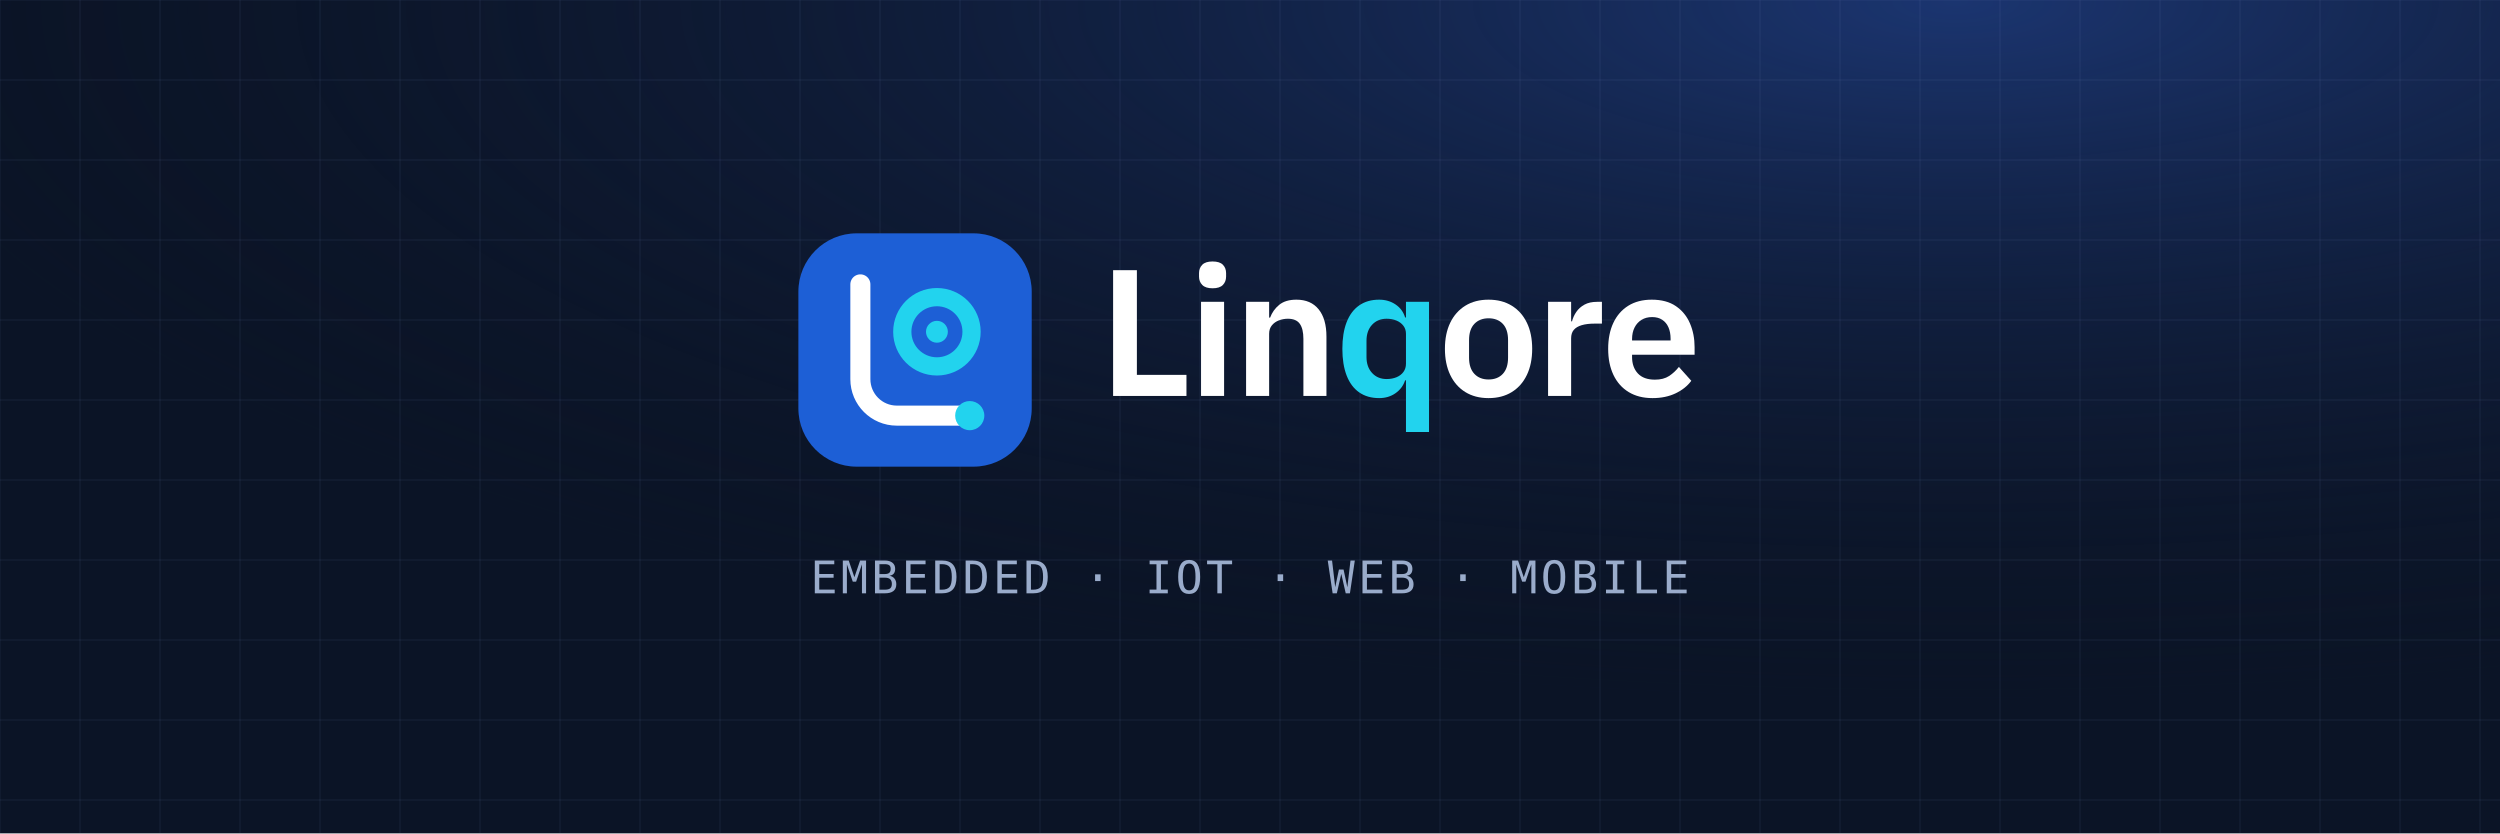
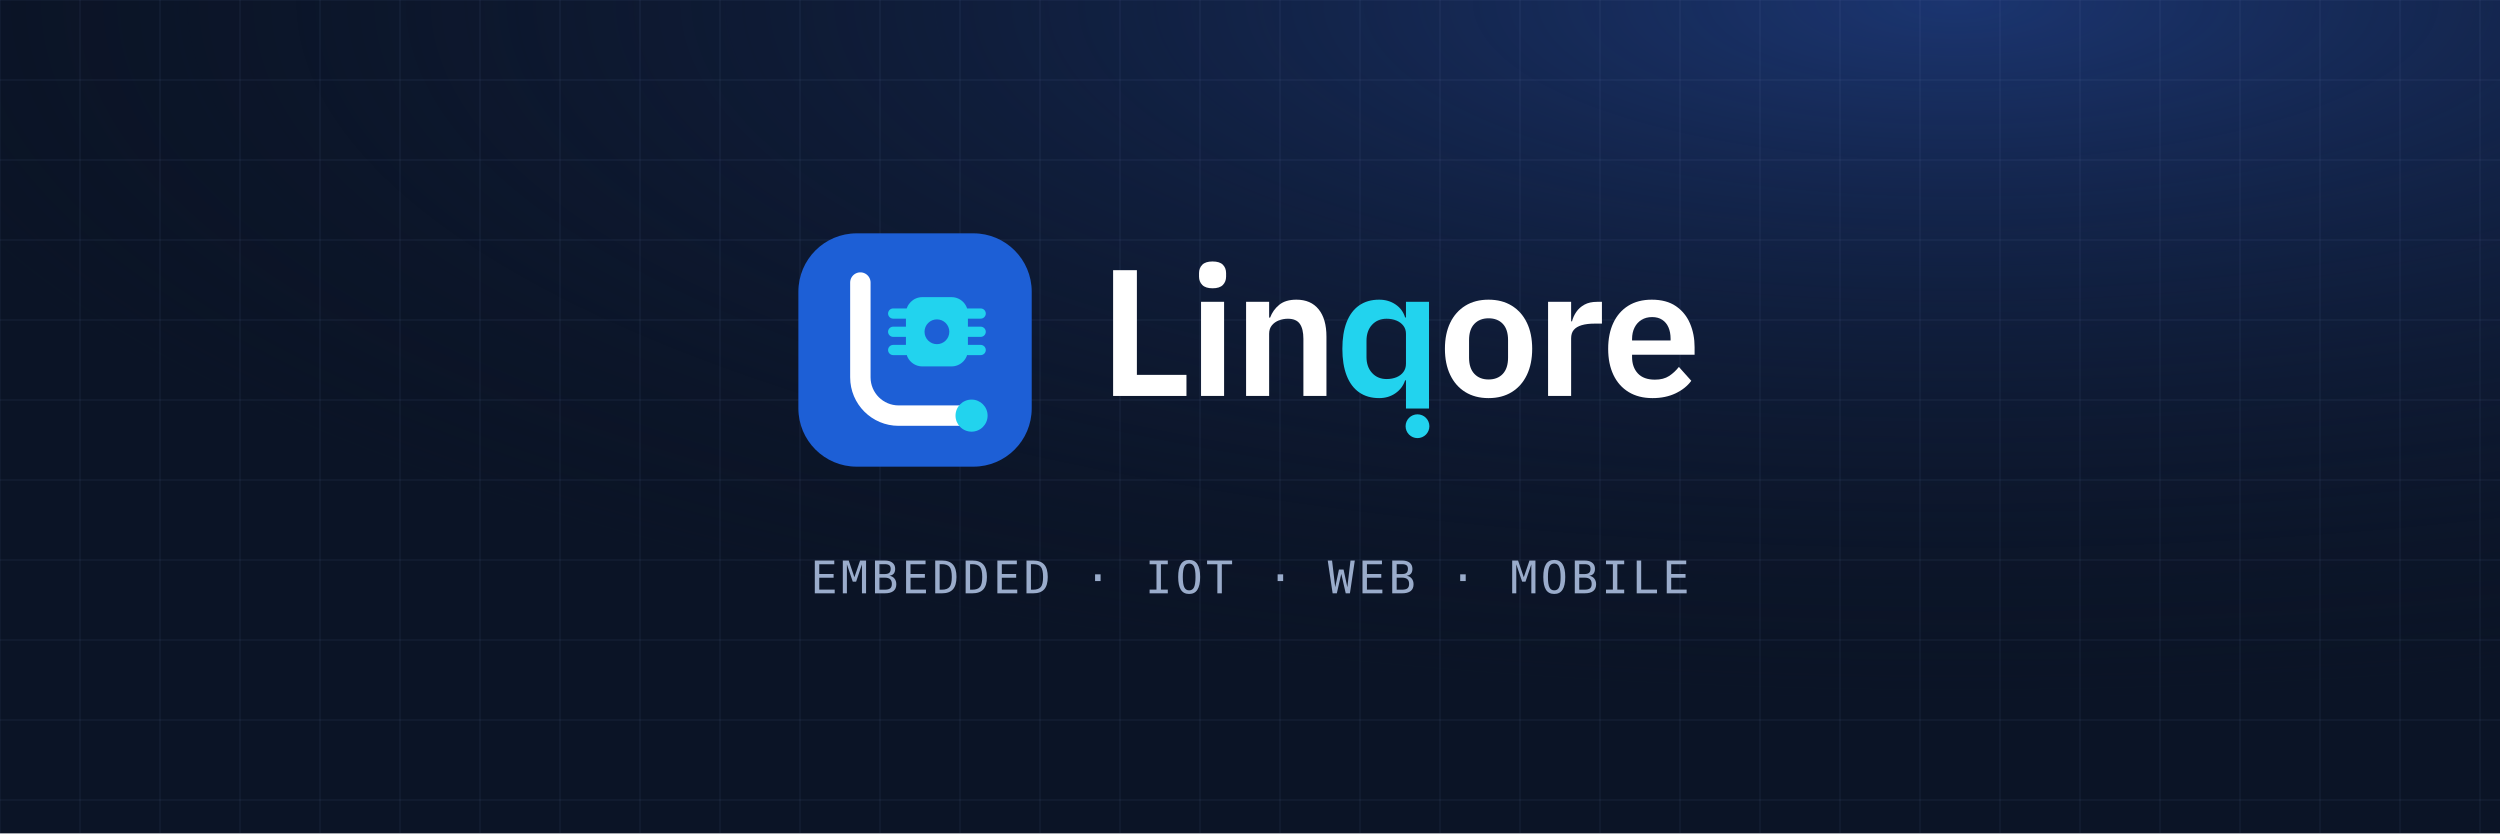
<svg xmlns="http://www.w3.org/2000/svg" viewBox="0 0 1500 500" width="1500" height="500">
  <defs>
    <radialGradient id="gl" cx=".78" cy="0" r=".85">
      <stop offset="0" stop-color="#1B3570" />
      <stop offset="1" stop-color="#0B1426" stop-opacity="0" />
    </radialGradient>
  </defs>
  <rect width="1500" height="500" fill="#0B1426" />
  <rect width="1500" height="500" fill="url(#gl)" />
  <path d="M0 0V500" stroke="rgba(148,178,230,.06)" />
  <path d="M48 0V500" stroke="rgba(148,178,230,.06)" />
  <path d="M96 0V500" stroke="rgba(148,178,230,.06)" />
  <path d="M144 0V500" stroke="rgba(148,178,230,.06)" />
  <path d="M192 0V500" stroke="rgba(148,178,230,.06)" />
  <path d="M240 0V500" stroke="rgba(148,178,230,.06)" />
  <path d="M288 0V500" stroke="rgba(148,178,230,.06)" />
  <path d="M336 0V500" stroke="rgba(148,178,230,.06)" />
  <path d="M384 0V500" stroke="rgba(148,178,230,.06)" />
  <path d="M432 0V500" stroke="rgba(148,178,230,.06)" />
  <path d="M480 0V500" stroke="rgba(148,178,230,.06)" />
  <path d="M528 0V500" stroke="rgba(148,178,230,.06)" />
  <path d="M576 0V500" stroke="rgba(148,178,230,.06)" />
  <path d="M624 0V500" stroke="rgba(148,178,230,.06)" />
  <path d="M672 0V500" stroke="rgba(148,178,230,.06)" />
  <path d="M720 0V500" stroke="rgba(148,178,230,.06)" />
  <path d="M768 0V500" stroke="rgba(148,178,230,.06)" />
  <path d="M816 0V500" stroke="rgba(148,178,230,.06)" />
  <path d="M864 0V500" stroke="rgba(148,178,230,.06)" />
  <path d="M912 0V500" stroke="rgba(148,178,230,.06)" />
  <path d="M960 0V500" stroke="rgba(148,178,230,.06)" />
  <path d="M1008 0V500" stroke="rgba(148,178,230,.06)" />
  <path d="M1056 0V500" stroke="rgba(148,178,230,.06)" />
  <path d="M1104 0V500" stroke="rgba(148,178,230,.06)" />
  <path d="M1152 0V500" stroke="rgba(148,178,230,.06)" />
  <path d="M1200 0V500" stroke="rgba(148,178,230,.06)" />
  <path d="M1248 0V500" stroke="rgba(148,178,230,.06)" />
  <path d="M1296 0V500" stroke="rgba(148,178,230,.06)" />
  <path d="M1344 0V500" stroke="rgba(148,178,230,.06)" />
  <path d="M1392 0V500" stroke="rgba(148,178,230,.06)" />
  <path d="M1440 0V500" stroke="rgba(148,178,230,.06)" />
  <path d="M1488 0V500" stroke="rgba(148,178,230,.06)" />
  <path d="M0 0H1500" stroke="rgba(148,178,230,.06)" />
  <path d="M0 48H1500" stroke="rgba(148,178,230,.06)" />
  <path d="M0 96H1500" stroke="rgba(148,178,230,.06)" />
  <path d="M0 144H1500" stroke="rgba(148,178,230,.06)" />
  <path d="M0 192H1500" stroke="rgba(148,178,230,.06)" />
  <path d="M0 240H1500" stroke="rgba(148,178,230,.06)" />
  <path d="M0 288H1500" stroke="rgba(148,178,230,.06)" />
  <path d="M0 336H1500" stroke="rgba(148,178,230,.06)" />
  <path d="M0 384H1500" stroke="rgba(148,178,230,.06)" />
  <path d="M0 432H1500" stroke="rgba(148,178,230,.06)" />
  <path d="M0 480H1500" stroke="rgba(148,178,230,.06)" />
  <g transform="translate(479.03 140.00) scale(2.1875)">
    <rect width="64" height="64" rx="16" fill="#1D5FD6" />
-     <path d="M17 14v26a10 10 0 0 0 10 10h20" fill="none" stroke="#FFFFFF" stroke-width="5.5" stroke-linecap="round" />
-     <circle cx="38" cy="27" r="9.5" fill="none" stroke="#22D3EE" stroke-width="5" />
-     <circle cx="38" cy="27" r="3" fill="#22D3EE" />
-     <circle cx="47" cy="50" r="4" fill="#22D3EE" />
+     <path d="M17 13.5v26a10.5 10.5 0 0 0 10.5 10.5H46" fill="none" stroke="#FFFFFF" stroke-width="5.6" stroke-linecap="round" />
+     <path d="M26 22h3.5M26 27h3.5M26 32h3.5M46.5 22h3.5M46.5 27h3.5M46.5 32h3.5" stroke="#22D3EE" stroke-width="2.8" stroke-linecap="round" />
+     <rect x="29.5" y="17.5" width="17" height="19" rx="4.5" fill="#22D3EE" />
+     <circle cx="38" cy="27" r="3.4" fill="#1D5FD6" />
+     <circle cx="47.5" cy="50" r="4.4" fill="#22D3EE" />
  </g>
  <g transform="translate(659.03 237.57) scale(0.10811)">
    <path fill="#FFFFFF" d="M488.805 0.0H81.72V-698.0H213.661V-117.006H488.805Z" />
    <path fill="#FFFFFF" d="M633.69 -597.519Q594.59 -597.519 576.597 -616.012Q558.605 -634.504 558.605 -662.26V-681.605Q558.605 -710.065 576.597 -728.205Q594.59 -746.345 633.69 -746.345Q673.086 -746.345 690.931 -728.205Q708.776 -710.065 708.776 -681.605V-662.26Q708.776 -634.504 690.931 -616.012Q673.086 -597.519 633.69 -597.519ZM569.72 0.0V-522.345H697.661V0.0Z" />
    <path fill="#FFFFFF" d="M947.661 0.0H819.72V-522.345H947.661V-434.82H953.071Q968.546 -476.705 1003.398 -505.525Q1038.251 -534.345 1099.071 -534.345Q1179.071 -534.345 1222.398 -480.818Q1265.726 -427.29 1265.726 -329.59V0.0H1137.785V-317.0Q1137.785 -372.351 1117.802 -400.428Q1097.82 -428.504 1051.805 -428.504Q1025.571 -428.504 1001.796 -419.414Q978.021 -410.324 962.841 -391.749Q947.661 -373.173 947.661 -345.31Z" />
-     <path fill="#22D3EE" d="M1707.08 200.0V-86.82H1702.375Q1687.835 -42.345 1648.925 -15.173Q1610.015 12.0 1558.425 12.0Q1493.015 12.0 1447.277 -19.942Q1401.54 -51.885 1377.802 -113.237Q1354.065 -174.59 1354.065 -261.525Q1354.065 -348.755 1377.802 -409.608Q1401.54 -470.46 1447.277 -502.403Q1493.015 -534.345 1558.425 -534.345Q1610.015 -534.345 1649.367 -507.673Q1688.72 -481.0 1702.375 -435.525H1707.08V-522.345H1835.021V200.0ZM1599.46 -93.841Q1630.115 -93.841 1654.475 -103.873Q1678.835 -113.906 1692.957 -133.176Q1707.08 -152.445 1707.08 -179.1V-345.015Q1707.08 -370.49 1692.957 -389.317Q1678.835 -408.144 1654.475 -418.324Q1630.115 -428.504 1599.46 -428.504Q1550.086 -428.504 1519.046 -395.17Q1488.006 -361.835 1488.006 -306.23V-216.115Q1488.006 -161.215 1519.046 -127.528Q1550.086 -93.841 1599.46 -93.841Z" />
+     <clipPath id="qc10">
+       <rect x="-1000" y="-2000" width="5348" height="2070" />
+     </clipPath>
+     <path clip-path="url(#qc10)" fill="#22D3EE" d="M1707.08 200.0V-86.82H1702.375Q1687.835 -42.345 1648.925 -15.173Q1610.015 12.0 1558.425 12.0Q1493.015 12.0 1447.277 -19.942Q1401.54 -51.885 1377.802 -113.237Q1354.065 -174.59 1354.065 -261.525Q1354.065 -348.755 1377.802 -409.608Q1401.54 -470.46 1447.277 -502.403Q1493.015 -534.345 1558.425 -534.345Q1610.015 -534.345 1649.367 -507.673Q1688.72 -481.0 1702.375 -435.525H1707.08V-522.345H1835.021V200.0ZM1599.46 -93.841Q1630.115 -93.841 1654.475 -103.873Q1678.835 -113.906 1692.957 -133.176Q1707.08 -152.445 1707.08 -179.1V-345.015Q1707.08 -370.49 1692.957 -389.317Q1678.835 -408.144 1654.475 -418.324Q1630.115 -428.504 1599.46 -428.504Q1550.086 -428.504 1519.046 -395.17Q1488.006 -361.835 1488.006 -306.23V-216.115Q1488.006 -161.215 1519.046 -127.528Q1550.086 -93.841 1599.46 -93.841Z" />
+     <circle cx="1771" cy="168" r="66" fill="#22D3EE" />
    <path fill="#FFFFFF" d="M2165.41 12.0Q2090.77 12.0 2036.507 -21.5Q1982.245 -55.0 1952.745 -116.558Q1923.245 -178.115 1923.245 -261.525Q1923.245 -345.64 1952.745 -406.493Q1982.245 -467.345 2036.507 -500.845Q2090.77 -534.345 2165.41 -534.345Q2240.05 -534.345 2294.313 -500.845Q2348.575 -467.345 2378.075 -406.493Q2407.575 -345.64 2407.575 -261.525Q2407.575 -178.115 2378.075 -116.558Q2348.575 -55.0 2294.313 -21.5Q2240.05 12.0 2165.41 12.0ZM2165.41 -91.431Q2215.605 -91.431 2244.619 -122.618Q2273.634 -153.805 2273.634 -212.54V-309.805Q2273.634 -369.245 2244.619 -400.08Q2215.605 -430.914 2165.41 -430.914Q2116.215 -430.914 2086.701 -400.08Q2057.186 -369.245 2057.186 -309.805V-212.54Q2057.186 -153.805 2086.701 -122.618Q2116.215 -91.431 2165.41 -91.431Z" />
    <path fill="#FFFFFF" d="M2623.661 0.0H2495.72V-522.345H2623.661V-413.95H2628.661Q2635.546 -441.77 2652.431 -466.442Q2669.316 -491.115 2697.553 -506.73Q2725.791 -522.345 2767.086 -522.345H2794.561V-401.454H2754.611Q2711.611 -401.454 2682.373 -392.774Q2653.136 -384.094 2638.398 -366.504Q2623.661 -348.914 2623.661 -319.684Z" />
    <path fill="#FFFFFF" d="M3075.345 12.0Q2998.295 12.0 2943.122 -21.5Q2887.95 -55.0 2858.597 -116.558Q2829.245 -178.115 2829.245 -261.525Q2829.245 -344.23 2857.892 -405.435Q2886.54 -466.64 2940.655 -500.493Q2994.77 -534.345 3071.115 -534.345Q3152.805 -534.345 3205.273 -498.32Q3257.74 -462.295 3283.33 -402.475Q3308.92 -342.655 3308.92 -271.065V-228.835H2961.891V-216.115Q2961.891 -159.69 2993.931 -125.061Q3025.971 -90.431 3088.805 -90.431Q3136.395 -90.431 3167.255 -110.611Q3198.115 -130.791 3221.64 -161.1L3290.625 -84.144Q3258.575 -40.605 3203.108 -14.302Q3147.64 12.0 3075.345 12.0ZM3073.23 -437.734Q3039.395 -437.734 3014.356 -422.317Q2989.316 -406.9 2975.603 -379.507Q2961.891 -352.115 2961.891 -315.575V-307.87H3175.684V-317.46Q3175.684 -353.59 3163.972 -380.54Q3152.26 -407.49 3129.367 -422.612Q3106.475 -437.734 3073.23 -437.734Z" />
  </g>
  <text x="750.0" y="356" text-anchor="middle" fill="#9AACCB" font-family="IBM Plex Mono, monospace" font-size="27" letter-spacing="2">EMBEDDED · IOT · WEB · MOBILE</text>
</svg>
